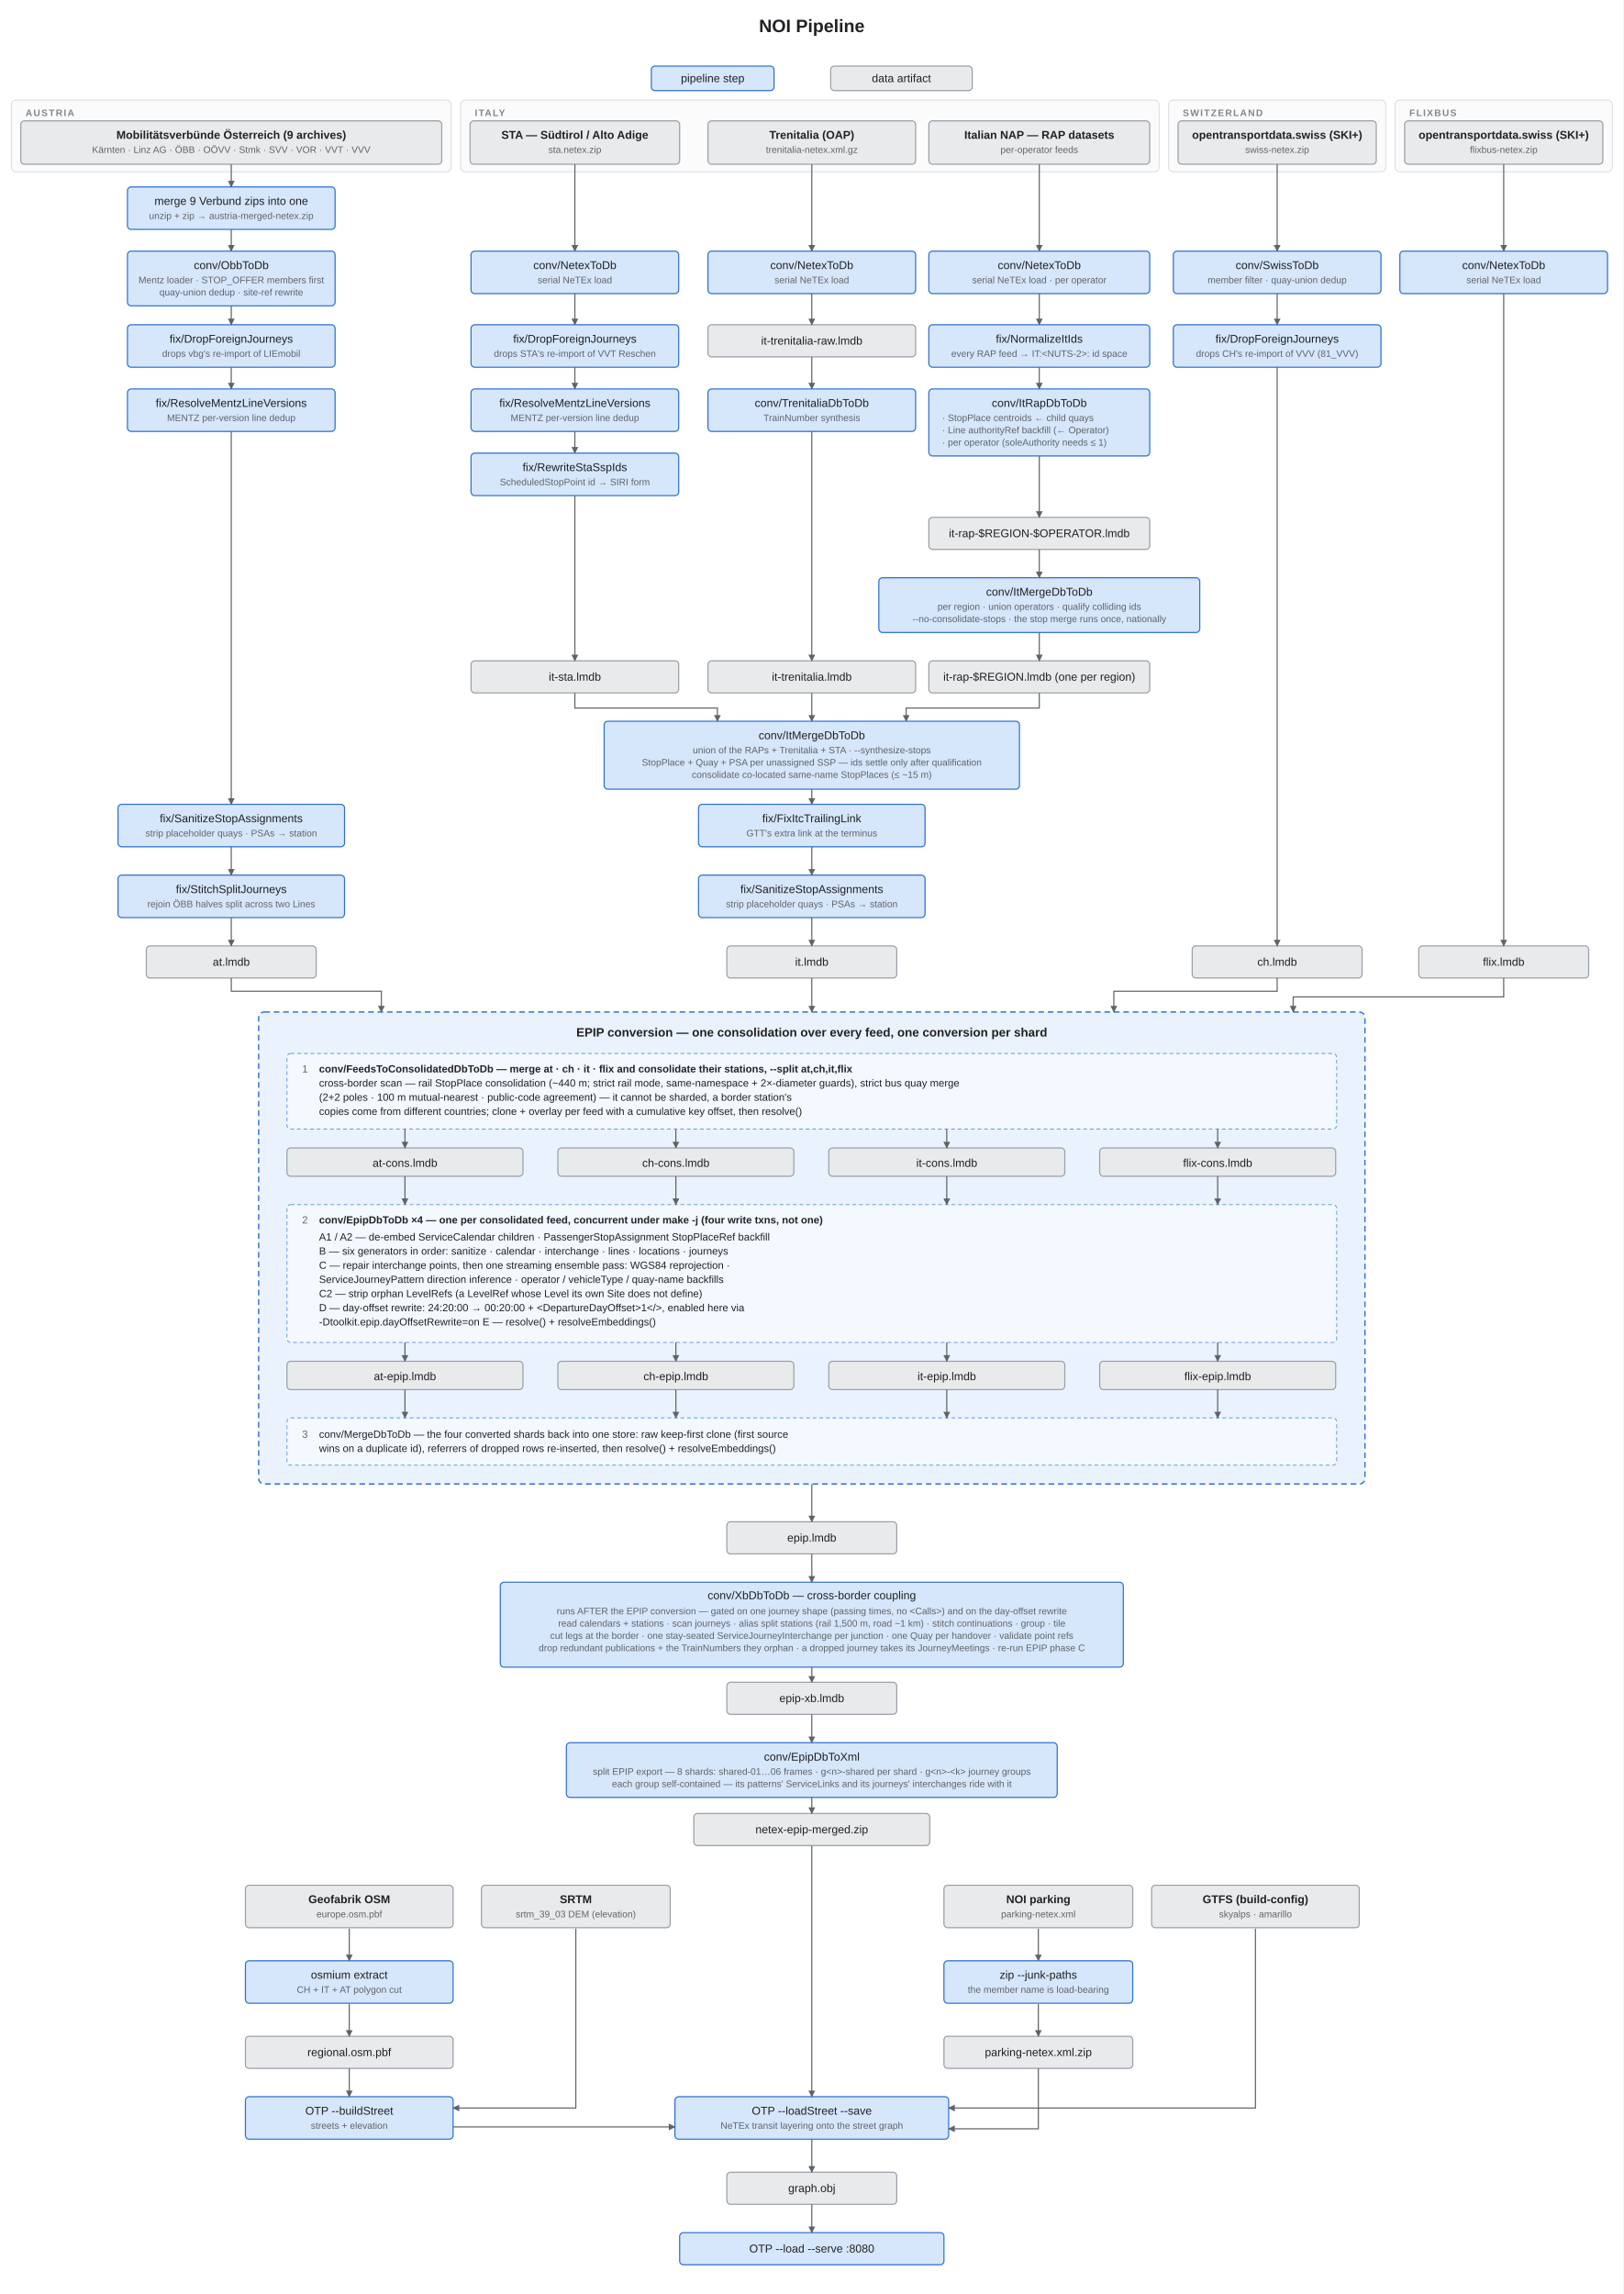
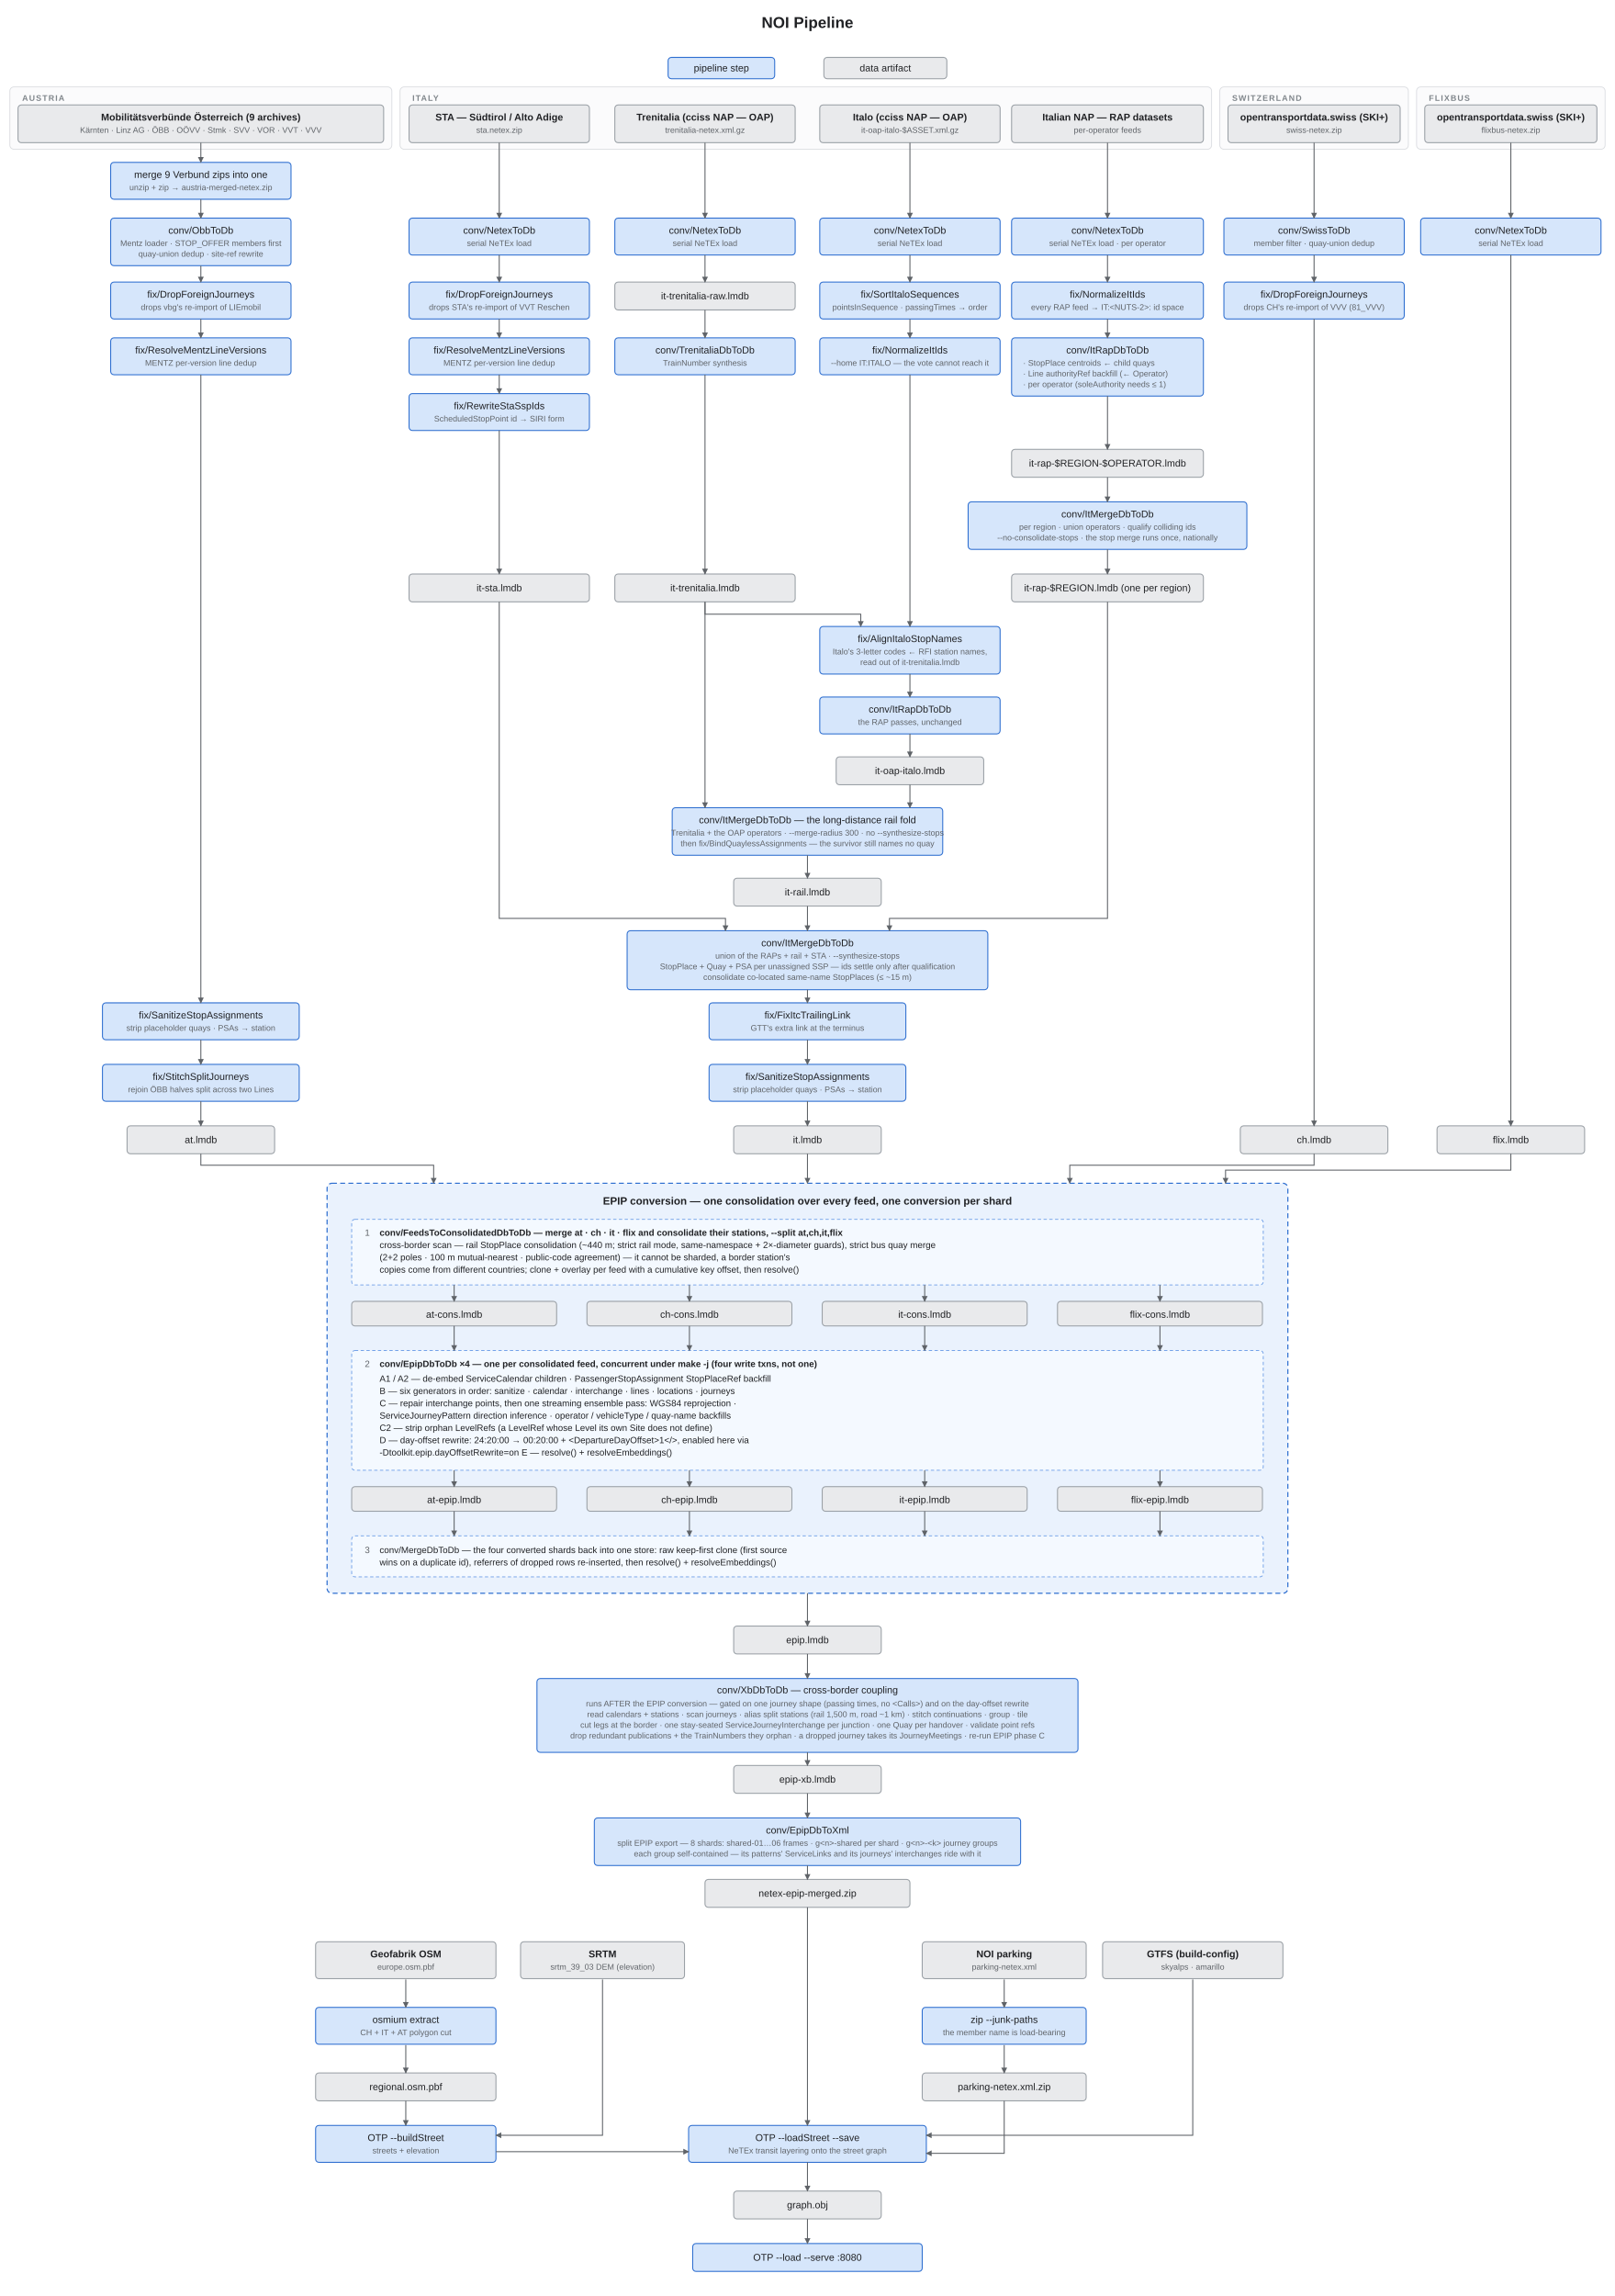
- <svg xmlns="http://www.w3.org/2000/svg" viewBox="0 0 1720 2430" role="img" aria-label="NOI Pipeline">
+ <svg xmlns="http://www.w3.org/2000/svg" viewBox="0 0 1970 2800" role="img" aria-label="NOI Pipeline">
  <defs>
    <marker id="a" viewBox="0 0 10 10" refX="9" refY="5" markerWidth="6" markerHeight="6" orient="auto-start-reverse">
      <path d="M 0 0 L 10 5 L 0 10 z" fill="#5f6368" />
    </marker>
  </defs>
  <style>
    text { font-family: "Liberation Sans", "Helvetica Neue", Helvetica, Arial, sans-serif;
           fill: #202124; }
    .title    { font-size: 19px; font-weight: 700; text-anchor: middle; }
    .grouplbl { font-size: 10px; font-weight: 700; fill: #80868b; letter-spacing: 1.2px; }
    .lbl      { font-size: 12px; text-anchor: middle; }
    .sub      { font-size: 10px; fill: #5f6368; text-anchor: middle; }
    .step     { fill: #d6e6fb; stroke: #2f6fd0; stroke-width: 1.2; }
    .artifact { fill: #e9eaec; stroke: #9aa0a6; stroke-width: 1.2; }
    .group    { fill: #fbfbfc; stroke: #dadce0; stroke-width: 1; }
    .fused    { fill: #eaf2fd; stroke: #2f6fd0; stroke-width: 1.4; stroke-dasharray: 6 4; }
    .fusedlbl { font-size: 13px; font-weight: 700; text-anchor: middle; }
    .fstep    { fill: #f4f9ff; stroke: #6c9de6; stroke-width: 1; stroke-dasharray: 4 3; }
    .fsteptxt { font-size: 11px; }
    .num      { font-size: 11px; fill: #5f6368; }
    .edge     { fill: none; stroke: #5f6368; stroke-width: 1.2; marker-end: url(#a); }
    a         { cursor: pointer; }
    a text    { text-decoration: none; }
    a:hover rect { stroke-width: 2.4; }
  </style>
-   <rect width="1720" height="2430" fill="#ffffff" />
-   <text class="title" x="860" y="34">NOI Pipeline</text>
-   <rect class="step" x="690" y="70" width="130" height="26" rx="4" />
-   <text class="lbl" x="755" y="87">pipeline step</text>
-   <rect class="artifact" x="880" y="70" width="150" height="26" rx="4" />
-   <text class="lbl" x="955" y="87">data artifact</text>
+   <rect width="1970" height="2800" fill="#ffffff" />
+   <text class="title" x="985" y="34">NOI Pipeline</text>
+   <rect class="step" x="815" y="70" width="130" height="26" rx="4" />
+   <text class="lbl" x="880" y="87">pipeline step</text>
+   <rect class="artifact" x="1005" y="70" width="150" height="26" rx="4" />
+   <text class="lbl" x="1080" y="87">data artifact</text>
  <rect class="group" x="12" y="106" width="466" height="76" rx="5" />
  <text class="grouplbl" x="27" y="123">AUSTRIA</text>
-   <rect class="group" x="488" y="106" width="740" height="76" rx="5" />
+   <rect class="group" x="488" y="106" width="990" height="76" rx="5" />
  <text class="grouplbl" x="503" y="123">ITALY</text>
-   <rect class="group" x="1238" y="106" width="230" height="76" rx="5" />
-   <text class="grouplbl" x="1253" y="123">SWITZERLAND</text>
-   <rect class="group" x="1478" y="106" width="230" height="76" rx="5" />
-   <text class="grouplbl" x="1493" y="123">FLIXBUS</text>
+   <rect class="group" x="1488" y="106" width="230" height="76" rx="5" />
+   <text class="grouplbl" x="1503" y="123">SWITZERLAND</text>
+   <rect class="group" x="1728" y="106" width="230" height="76" rx="5" />
+   <text class="grouplbl" x="1743" y="123">FLIXBUS</text>
  <rect class="artifact" x="22" y="128" width="446" height="46" rx="4" />
  <text class="lbl" x="245" y="147" font-weight="600">Mobilitätsverbünde Österreich (9 archives)</text>
  <text class="sub" x="245" y="162">Kärnten · Linz AG · ÖBB · OÖVV · Stmk · SVV · VOR · VVT · VVV</text>
-   <rect class="artifact" x="498" y="128" width="222" height="46" rx="4" />
+   <rect class="artifact" x="499" y="128" width="220" height="46" rx="4" />
  <text class="lbl" x="609" y="147" font-weight="600">STA — Südtirol / Alto Adige</text>
  <text class="sub" x="609" y="162">sta.netex.zip</text>
  <rect class="artifact" x="750" y="128" width="220" height="46" rx="4" />
-   <text class="lbl" x="860" y="147" font-weight="600">Trenitalia (OAP)</text>
+   <text class="lbl" x="860" y="147" font-weight="600">Trenitalia (cciss NAP — OAP)</text>
  <text class="sub" x="860" y="162">trenitalia-netex.xml.gz</text>
-   <rect class="artifact" x="984" y="128" width="234" height="46" rx="4" />
-   <text class="lbl" x="1101" y="147" font-weight="600">Italian NAP — RAP datasets</text>
-   <text class="sub" x="1101" y="162">per-operator feeds</text>
-   <rect class="artifact" x="1248" y="128" width="210" height="46" rx="4" />
-   <text class="lbl" x="1353" y="147" font-weight="600">opentransportdata.swiss (SKI+)</text>
-   <text class="sub" x="1353" y="162">swiss-netex.zip</text>
-   <rect class="artifact" x="1488" y="128" width="210" height="46" rx="4" />
-   <text class="lbl" x="1593" y="147" font-weight="600">opentransportdata.swiss (SKI+)</text>
-   <text class="sub" x="1593" y="162">flixbus-netex.zip</text>
+   <rect class="artifact" x="1000" y="128" width="220" height="46" rx="4" />
+   <text class="lbl" x="1110" y="147" font-weight="600">Italo (cciss NAP — OAP)</text>
+   <text class="sub" x="1110" y="162">it-oap-italo-$ASSET.xml.gz</text>
+   <rect class="artifact" x="1234" y="128" width="234" height="46" rx="4" />
+   <text class="lbl" x="1351" y="147" font-weight="600">Italian NAP — RAP datasets</text>
+   <text class="sub" x="1351" y="162">per-operator feeds</text>
+   <rect class="artifact" x="1498" y="128" width="210" height="46" rx="4" />
+   <text class="lbl" x="1603" y="147" font-weight="600">opentransportdata.swiss (SKI+)</text>
+   <text class="sub" x="1603" y="162">swiss-netex.zip</text>
+   <rect class="artifact" x="1738" y="128" width="210" height="46" rx="4" />
+   <text class="lbl" x="1843" y="147" font-weight="600">opentransportdata.swiss (SKI+)</text>
+   <text class="sub" x="1843" y="162">flixbus-netex.zip</text>
  <rect class="step" x="135" y="198" width="220" height="45" rx="4" />
  <text class="lbl" x="245" y="217">merge 9 Verbund zips into one</text>
  <text class="sub" x="245" y="232">unzip + zip → austria-merged-netex.zip</text>
  <a href="../scripts/conv/ObbToDb.java">
    <rect class="step" x="135" y="266" width="220" height="58" rx="4" />
    <text class="lbl" x="245" y="285">conv/ObbToDb</text>
    <text class="sub" x="245" y="300">Mentz loader · STOP_OFFER members first</text>
    <text class="sub" x="245" y="313">quay-union dedup · site-ref rewrite</text>
  </a>
  <a href="../scripts/conv/NetexToDb.java">
    <rect class="step" x="499" y="266" width="220" height="45" rx="4" />
    <text class="lbl" x="609" y="285">conv/NetexToDb</text>
    <text class="sub" x="609" y="300">serial NeTEx load</text>
  </a>
  <a href="../scripts/conv/NetexToDb.java">
    <rect class="step" x="750" y="266" width="220" height="45" rx="4" />
    <text class="lbl" x="860" y="285">conv/NetexToDb</text>
    <text class="sub" x="860" y="300">serial NeTEx load</text>
  </a>
  <a href="../scripts/conv/NetexToDb.java">
-     <rect class="step" x="984" y="266" width="234" height="45" rx="4" />
-     <text class="lbl" x="1101" y="285">conv/NetexToDb</text>
-     <text class="sub" x="1101" y="300">serial NeTEx load · per operator</text>
+     <rect class="step" x="1000" y="266" width="220" height="45" rx="4" />
+     <text class="lbl" x="1110" y="285">conv/NetexToDb</text>
+     <text class="sub" x="1110" y="300">serial NeTEx load</text>
+   </a>
+   <a href="../scripts/conv/NetexToDb.java">
+     <rect class="step" x="1234" y="266" width="234" height="45" rx="4" />
+     <text class="lbl" x="1351" y="285">conv/NetexToDb</text>
+     <text class="sub" x="1351" y="300">serial NeTEx load · per operator</text>
  </a>
  <a href="../scripts/conv/SwissToDb.java">
-     <rect class="step" x="1243" y="266" width="220" height="45" rx="4" />
-     <text class="lbl" x="1353" y="285">conv/SwissToDb</text>
-     <text class="sub" x="1353" y="300">member filter · quay-union dedup</text>
+     <rect class="step" x="1493" y="266" width="220" height="45" rx="4" />
+     <text class="lbl" x="1603" y="285">conv/SwissToDb</text>
+     <text class="sub" x="1603" y="300">member filter · quay-union dedup</text>
  </a>
  <a href="../scripts/conv/NetexToDb.java">
-     <rect class="step" x="1483" y="266" width="220" height="45" rx="4" />
-     <text class="lbl" x="1593" y="285">conv/NetexToDb</text>
-     <text class="sub" x="1593" y="300">serial NeTEx load</text>
+     <rect class="step" x="1733" y="266" width="220" height="45" rx="4" />
+     <text class="lbl" x="1843" y="285">conv/NetexToDb</text>
+     <text class="sub" x="1843" y="300">serial NeTEx load</text>
  </a>
  <a href="../scripts/fix/DropForeignJourneys.java">
    <rect class="step" x="135" y="344" width="220" height="45" rx="4" />
    <text class="lbl" x="245" y="363">fix/DropForeignJourneys</text>
    <text class="sub" x="245" y="378">drops vbg's re-import of LIEmobil</text>
  </a>
  <a href="../scripts/fix/DropForeignJourneys.java">
    <rect class="step" x="499" y="344" width="220" height="45" rx="4" />
    <text class="lbl" x="609" y="363">fix/DropForeignJourneys</text>
    <text class="sub" x="609" y="378">drops STA's re-import of VVT Reschen</text>
  </a>
  <rect class="artifact" x="750" y="344" width="220" height="34" rx="4" />
  <text class="lbl" x="860" y="365">it-trenitalia-raw.lmdb</text>
+   <a href="../scripts/fix/SortItaloSequences.java">
+     <rect class="step" x="1000" y="344" width="220" height="45" rx="4" />
+     <text class="lbl" x="1110" y="363">fix/SortItaloSequences</text>
+     <text class="sub" x="1110" y="378">pointsInSequence · passingTimes → order</text>
+   </a>
  <a href="../scripts/fix/NormalizeItIds.java">
-     <rect class="step" x="984" y="344" width="234" height="45" rx="4" />
-     <text class="lbl" x="1101" y="363">fix/NormalizeItIds</text>
-     <text class="sub" x="1101" y="378">every RAP feed → IT:&lt;NUTS-2&gt;: id space</text>
+     <rect class="step" x="1234" y="344" width="234" height="45" rx="4" />
+     <text class="lbl" x="1351" y="363">fix/NormalizeItIds</text>
+     <text class="sub" x="1351" y="378">every RAP feed → IT:&lt;NUTS-2&gt;: id space</text>
  </a>
  <a href="../scripts/fix/DropForeignJourneys.java">
-     <rect class="step" x="1243" y="344" width="220" height="45" rx="4" />
-     <text class="lbl" x="1353" y="363">fix/DropForeignJourneys</text>
-     <text class="sub" x="1353" y="378">drops CH's re-import of VVV (81_VVV)</text>
+     <rect class="step" x="1493" y="344" width="220" height="45" rx="4" />
+     <text class="lbl" x="1603" y="363">fix/DropForeignJourneys</text>
+     <text class="sub" x="1603" y="378">drops CH's re-import of VVV (81_VVV)</text>
  </a>
  <a href="../scripts/fix/ResolveMentzLineVersions.java">
    <rect class="step" x="135" y="412" width="220" height="45" rx="4" />
    <text class="lbl" x="245" y="431">fix/ResolveMentzLineVersions</text>
    <text class="sub" x="245" y="446">MENTZ per-version line dedup</text>
  </a>
  <a href="../scripts/fix/ResolveMentzLineVersions.java">
    <rect class="step" x="499" y="412" width="220" height="45" rx="4" />
    <text class="lbl" x="609" y="431">fix/ResolveMentzLineVersions</text>
    <text class="sub" x="609" y="446">MENTZ per-version line dedup</text>
  </a>
  <a href="../scripts/conv/TrenitaliaDbToDb.java">
    <rect class="step" x="750" y="412" width="220" height="45" rx="4" />
    <text class="lbl" x="860" y="431">conv/TrenitaliaDbToDb</text>
    <text class="sub" x="860" y="446">TrainNumber synthesis</text>
  </a>
+   <a href="../scripts/fix/NormalizeItIds.java">
+     <rect class="step" x="1000" y="412" width="220" height="45" rx="4" />
+     <text class="lbl" x="1110" y="431">fix/NormalizeItIds</text>
+     <text class="sub" x="1110" y="446">--home IT:ITALO — the vote cannot reach it</text>
+   </a>
  <a href="../scripts/conv/ItRapDbToDb.java">
-     <rect class="step" x="984" y="412" width="234" height="71" rx="4" />
-     <text class="lbl" x="1101" y="431">conv/ItRapDbToDb</text>
-     <text class="sub" x="998" y="446" style="text-anchor:start">· StopPlace centroids ← child quays</text>
-     <text class="sub" x="998" y="459" style="text-anchor:start">· Line authorityRef backfill (← Operator)</text>
-     <text class="sub" x="998" y="472" style="text-anchor:start">· per operator (soleAuthority needs ≤ 1)</text>
+     <rect class="step" x="1234" y="412" width="234" height="71" rx="4" />
+     <text class="lbl" x="1351" y="431">conv/ItRapDbToDb</text>
+     <text class="sub" x="1248" y="446" style="text-anchor:start">· StopPlace centroids ← child quays</text>
+     <text class="sub" x="1248" y="459" style="text-anchor:start">· Line authorityRef backfill (← Operator)</text>
+     <text class="sub" x="1248" y="472" style="text-anchor:start">· per operator (soleAuthority needs ≤ 1)</text>
  </a>
  <a href="../scripts/fix/RewriteStaSspIds.java">
    <rect class="step" x="499" y="480" width="220" height="45" rx="4" />
    <text class="lbl" x="609" y="499">fix/RewriteStaSspIds</text>
    <text class="sub" x="609" y="514">ScheduledStopPoint id → SIRI form</text>
  </a>
-   <rect class="artifact" x="984" y="548" width="234" height="34" rx="4" />
-   <text class="lbl" x="1101" y="569">it-rap-$REGION-$OPERATOR.lmdb</text>
+   <rect class="artifact" x="1234" y="548" width="234" height="34" rx="4" />
+   <text class="lbl" x="1351" y="569">it-rap-$REGION-$OPERATOR.lmdb</text>
  <a href="../scripts/conv/ItMergeDbToDb.java">
-     <rect class="step" x="931" y="612" width="340" height="58" rx="4" />
-     <text class="lbl" x="1101" y="631">conv/ItMergeDbToDb</text>
-     <text class="sub" x="1101" y="646">per region · union operators · qualify colliding ids</text>
-     <text class="sub" x="1101" y="659">--no-consolidate-stops · the stop merge runs once, nationally</text>
+     <rect class="step" x="1181" y="612" width="340" height="58" rx="4" />
+     <text class="lbl" x="1351" y="631">conv/ItMergeDbToDb</text>
+     <text class="sub" x="1351" y="646">per region · union operators · qualify colliding ids</text>
+     <text class="sub" x="1351" y="659">--no-consolidate-stops · the stop merge runs once, nationally</text>
  </a>
  <rect class="artifact" x="499" y="700" width="220" height="34" rx="4" />
  <text class="lbl" x="609" y="721">it-sta.lmdb</text>
  <rect class="artifact" x="750" y="700" width="220" height="34" rx="4" />
  <text class="lbl" x="860" y="721">it-trenitalia.lmdb</text>
-   <rect class="artifact" x="984" y="700" width="234" height="34" rx="4" />
-   <text class="lbl" x="1101" y="721">it-rap-$REGION.lmdb (one per region)</text>
+   <rect class="artifact" x="1234" y="700" width="234" height="34" rx="4" />
+   <text class="lbl" x="1351" y="721">it-rap-$REGION.lmdb (one per region)</text>
+   <a href="../scripts/fix/AlignItaloStopNames.java">
+     <rect class="step" x="1000" y="764" width="220" height="58" rx="4" />
+     <text class="lbl" x="1110" y="783">fix/AlignItaloStopNames</text>
+     <text class="sub" x="1110" y="798">Italo's 3-letter codes ← RFI station names,</text>
+     <text class="sub" x="1110" y="811">read out of it-trenitalia.lmdb</text>
+   </a>
+   <a href="../scripts/conv/ItRapDbToDb.java">
+     <rect class="step" x="1000" y="850" width="220" height="45" rx="4" />
+     <text class="lbl" x="1110" y="869">conv/ItRapDbToDb</text>
+     <text class="sub" x="1110" y="884">the RAP passes, unchanged</text>
+   </a>
+   <rect class="artifact" x="1020" y="923" width="180" height="34" rx="4" />
+   <text class="lbl" x="1110" y="944">it-oap-italo.lmdb</text>
  <a href="../scripts/conv/ItMergeDbToDb.java">
-     <rect class="step" x="640" y="764" width="440" height="72" rx="4" />
-     <text class="lbl" x="860" y="783">conv/ItMergeDbToDb</text>
-     <text class="sub" x="860" y="798">union of the RAPs + Trenitalia + STA · --synthesize-stops</text>
-     <text class="sub" x="860" y="811">StopPlace + Quay + PSA per unassigned SSP — ids settle only after qualification</text>
-     <text class="sub" x="860" y="824">consolidate co-located same-name StopPlaces (≤ ~15 m)</text>
+     <rect class="step" x="820" y="985" width="330" height="58" rx="4" />
+     <text class="lbl" x="985" y="1004">conv/ItMergeDbToDb — the long-distance rail fold</text>
+     <text class="sub" x="985" y="1019">Trenitalia + the OAP operators · --merge-radius 300 · no --synthesize-stops</text>
+     <text class="sub" x="985" y="1032">then fix/BindQuaylessAssignments — the survivor still names no quay</text>
+   </a>
+   <rect class="artifact" x="895" y="1071" width="180" height="34" rx="4" />
+   <text class="lbl" x="985" y="1092">it-rail.lmdb</text>
+   <a href="../scripts/conv/ItMergeDbToDb.java">
+     <rect class="step" x="765" y="1135" width="440" height="72" rx="4" />
+     <text class="lbl" x="985" y="1154">conv/ItMergeDbToDb</text>
+     <text class="sub" x="985" y="1169">union of the RAPs + rail + STA · --synthesize-stops</text>
+     <text class="sub" x="985" y="1182">StopPlace + Quay + PSA per unassigned SSP — ids settle only after qualification</text>
+     <text class="sub" x="985" y="1195">consolidate co-located same-name StopPlaces (≤ ~15 m)</text>
  </a>
  <a href="../scripts/fix/FixItcTrailingLink.java">
-     <rect class="step" x="740" y="852" width="240" height="45" rx="4" />
-     <text class="lbl" x="860" y="871">fix/FixItcTrailingLink</text>
-     <text class="sub" x="860" y="886">GTT's extra link at the terminus</text>
+     <rect class="step" x="865" y="1223" width="240" height="45" rx="4" />
+     <text class="lbl" x="985" y="1242">fix/FixItcTrailingLink</text>
+     <text class="sub" x="985" y="1257">GTT's extra link at the terminus</text>
  </a>
  <a href="../scripts/fix/SanitizeStopAssignments.java">
-     <rect class="step" x="125" y="852" width="240" height="45" rx="4" />
-     <text class="lbl" x="245" y="871">fix/SanitizeStopAssignments</text>
-     <text class="sub" x="245" y="886">strip placeholder quays · PSAs → station</text>
+     <rect class="step" x="125" y="1223" width="240" height="45" rx="4" />
+     <text class="lbl" x="245" y="1242">fix/SanitizeStopAssignments</text>
+     <text class="sub" x="245" y="1257">strip placeholder quays · PSAs → station</text>
  </a>
  <a href="../scripts/fix/StitchSplitJourneys.java">
-     <rect class="step" x="125" y="927" width="240" height="45" rx="4" />
-     <text class="lbl" x="245" y="946">fix/StitchSplitJourneys</text>
-     <text class="sub" x="245" y="961">rejoin ÖBB halves split across two Lines</text>
+     <rect class="step" x="125" y="1298" width="240" height="45" rx="4" />
+     <text class="lbl" x="245" y="1317">fix/StitchSplitJourneys</text>
+     <text class="sub" x="245" y="1332">rejoin ÖBB halves split across two Lines</text>
  </a>
  <a href="../scripts/fix/SanitizeStopAssignments.java">
-     <rect class="step" x="740" y="927" width="240" height="45" rx="4" />
-     <text class="lbl" x="860" y="946">fix/SanitizeStopAssignments</text>
-     <text class="sub" x="860" y="961">strip placeholder quays · PSAs → station</text>
-   </a>
-   <rect class="artifact" x="155" y="1002" width="180" height="34" rx="4" />
-   <text class="lbl" x="245" y="1023">at.lmdb</text>
-   <rect class="artifact" x="770" y="1002" width="180" height="34" rx="4" />
-   <text class="lbl" x="860" y="1023">it.lmdb</text>
-   <rect class="artifact" x="1263" y="1002" width="180" height="34" rx="4" />
-   <text class="lbl" x="1353" y="1023">ch.lmdb</text>
-   <rect class="artifact" x="1503" y="1002" width="180" height="34" rx="4" />
-   <text class="lbl" x="1593" y="1023">flix.lmdb</text>
-   <rect class="fused" x="274" y="1072" width="1172" height="500" rx="6" />
-   <text class="fusedlbl" x="860" y="1098">EPIP conversion — one consolidation over every feed, one conversion per shard</text>
+     <rect class="step" x="865" y="1298" width="240" height="45" rx="4" />
+     <text class="lbl" x="985" y="1317">fix/SanitizeStopAssignments</text>
+     <text class="sub" x="985" y="1332">strip placeholder quays · PSAs → station</text>
+   </a>
+   <rect class="artifact" x="155" y="1373" width="180" height="34" rx="4" />
+   <text class="lbl" x="245" y="1394">at.lmdb</text>
+   <rect class="artifact" x="895" y="1373" width="180" height="34" rx="4" />
+   <text class="lbl" x="985" y="1394">it.lmdb</text>
+   <rect class="artifact" x="1513" y="1373" width="180" height="34" rx="4" />
+   <text class="lbl" x="1603" y="1394">ch.lmdb</text>
+   <rect class="artifact" x="1753" y="1373" width="180" height="34" rx="4" />
+   <text class="lbl" x="1843" y="1394">flix.lmdb</text>
+   <rect class="fused" x="399" y="1443" width="1172" height="500" rx="6" />
+   <text class="fusedlbl" x="985" y="1469">EPIP conversion — one consolidation over every feed, one conversion per shard</text>
  <a href="../scripts/conv/FeedsToConsolidatedDbToDb.java">
-     <rect class="fstep" x="304" y="1116" width="1112" height="80" rx="4" />
-     <text class="num" x="320" y="1136">1</text>
-     <text class="fsteptxt" x="338" y="1136" font-weight="600">conv/FeedsToConsolidatedDbToDb — merge at · ch · it · flix and consolidate their stations, --split at,ch,it,flix</text>
-     <text class="fsteptxt" x="338" y="1151">cross-border scan — rail StopPlace consolidation (~440 m; strict rail mode, same-namespace + 2×-diameter guards), strict bus quay merge</text>
-     <text class="fsteptxt" x="338" y="1166">(2+2 poles · 100 m mutual-nearest · public-code agreement) — it cannot be sharded, a border station's</text>
-     <text class="fsteptxt" x="338" y="1181">copies come from different countries; clone + overlay per feed with a cumulative key offset, then resolve()</text>
-   </a>
-   <rect class="artifact" x="304" y="1216" width="250" height="30" rx="4" />
-   <text class="lbl" x="429" y="1236">at-cons.lmdb</text>
-   <rect class="artifact" x="591" y="1216" width="250" height="30" rx="4" />
-   <text class="lbl" x="716" y="1236">ch-cons.lmdb</text>
-   <rect class="artifact" x="878" y="1216" width="250" height="30" rx="4" />
-   <text class="lbl" x="1003" y="1236">it-cons.lmdb</text>
-   <rect class="artifact" x="1165" y="1216" width="250" height="30" rx="4" />
-   <text class="lbl" x="1290" y="1236">flix-cons.lmdb</text>
+     <rect class="fstep" x="429" y="1487" width="1112" height="80" rx="4" />
+     <text class="num" x="445" y="1507">1</text>
+     <text class="fsteptxt" x="463" y="1507" font-weight="600">conv/FeedsToConsolidatedDbToDb — merge at · ch · it · flix and consolidate their stations, --split at,ch,it,flix</text>
+     <text class="fsteptxt" x="463" y="1522">cross-border scan — rail StopPlace consolidation (~440 m; strict rail mode, same-namespace + 2×-diameter guards), strict bus quay merge</text>
+     <text class="fsteptxt" x="463" y="1537">(2+2 poles · 100 m mutual-nearest · public-code agreement) — it cannot be sharded, a border station's</text>
+     <text class="fsteptxt" x="463" y="1552">copies come from different countries; clone + overlay per feed with a cumulative key offset, then resolve()</text>
+   </a>
+   <rect class="artifact" x="429" y="1587" width="250" height="30" rx="4" />
+   <text class="lbl" x="554" y="1607">at-cons.lmdb</text>
+   <rect class="artifact" x="716" y="1587" width="250" height="30" rx="4" />
+   <text class="lbl" x="841" y="1607">ch-cons.lmdb</text>
+   <rect class="artifact" x="1003" y="1587" width="250" height="30" rx="4" />
+   <text class="lbl" x="1128" y="1607">it-cons.lmdb</text>
+   <rect class="artifact" x="1290" y="1587" width="250" height="30" rx="4" />
+   <text class="lbl" x="1415" y="1607">flix-cons.lmdb</text>
  <a href="../scripts/conv/EpipDbToDb.java">
-     <rect class="fstep" x="304" y="1276" width="1112" height="146" rx="4" />
-     <text class="num" x="320" y="1296">2</text>
-     <text class="fsteptxt" x="338" y="1296" font-weight="600">conv/EpipDbToDb ×4 — one per consolidated feed, concurrent under make -j (four write txns, not one)</text>
-     <text class="fsteptxt" x="338" y="1314">A1 / A2 — de-embed ServiceCalendar children · PassengerStopAssignment StopPlaceRef backfill</text>
-     <text class="fsteptxt" x="338" y="1329">B — six generators in order: sanitize · calendar · interchange · lines · locations · journeys</text>
-     <text class="fsteptxt" x="338" y="1344">C — repair interchange points, then one streaming ensemble pass: WGS84 reprojection ·</text>
-     <text class="fsteptxt" x="338" y="1359">      ServiceJourneyPattern direction inference · operator / vehicleType / quay-name backfills</text>
-     <text class="fsteptxt" x="338" y="1374">C2 — strip orphan LevelRefs (a LevelRef whose Level its own Site does not define)</text>
-     <text class="fsteptxt" x="338" y="1389">D — day-offset rewrite: 24:20:00 → 00:20:00 + &lt;DepartureDayOffset&gt;1&lt;/&gt;, enabled here via</text>
-     <text class="fsteptxt" x="338" y="1404">      -Dtoolkit.epip.dayOffsetRewrite=on          E — resolve() + resolveEmbeddings()</text>
-   </a>
-   <rect class="artifact" x="304" y="1442" width="250" height="30" rx="4" />
-   <text class="lbl" x="429" y="1462">at-epip.lmdb</text>
-   <rect class="artifact" x="591" y="1442" width="250" height="30" rx="4" />
-   <text class="lbl" x="716" y="1462">ch-epip.lmdb</text>
-   <rect class="artifact" x="878" y="1442" width="250" height="30" rx="4" />
-   <text class="lbl" x="1003" y="1462">it-epip.lmdb</text>
-   <rect class="artifact" x="1165" y="1442" width="250" height="30" rx="4" />
-   <text class="lbl" x="1290" y="1462">flix-epip.lmdb</text>
+     <rect class="fstep" x="429" y="1647" width="1112" height="146" rx="4" />
+     <text class="num" x="445" y="1667">2</text>
+     <text class="fsteptxt" x="463" y="1667" font-weight="600">conv/EpipDbToDb ×4 — one per consolidated feed, concurrent under make -j (four write txns, not one)</text>
+     <text class="fsteptxt" x="463" y="1685">A1 / A2 — de-embed ServiceCalendar children · PassengerStopAssignment StopPlaceRef backfill</text>
+     <text class="fsteptxt" x="463" y="1700">B — six generators in order: sanitize · calendar · interchange · lines · locations · journeys</text>
+     <text class="fsteptxt" x="463" y="1715">C — repair interchange points, then one streaming ensemble pass: WGS84 reprojection ·</text>
+     <text class="fsteptxt" x="463" y="1730">      ServiceJourneyPattern direction inference · operator / vehicleType / quay-name backfills</text>
+     <text class="fsteptxt" x="463" y="1745">C2 — strip orphan LevelRefs (a LevelRef whose Level its own Site does not define)</text>
+     <text class="fsteptxt" x="463" y="1760">D — day-offset rewrite: 24:20:00 → 00:20:00 + &lt;DepartureDayOffset&gt;1&lt;/&gt;, enabled here via</text>
+     <text class="fsteptxt" x="463" y="1775">      -Dtoolkit.epip.dayOffsetRewrite=on          E — resolve() + resolveEmbeddings()</text>
+   </a>
+   <rect class="artifact" x="429" y="1813" width="250" height="30" rx="4" />
+   <text class="lbl" x="554" y="1833">at-epip.lmdb</text>
+   <rect class="artifact" x="716" y="1813" width="250" height="30" rx="4" />
+   <text class="lbl" x="841" y="1833">ch-epip.lmdb</text>
+   <rect class="artifact" x="1003" y="1813" width="250" height="30" rx="4" />
+   <text class="lbl" x="1128" y="1833">it-epip.lmdb</text>
+   <rect class="artifact" x="1290" y="1813" width="250" height="30" rx="4" />
+   <text class="lbl" x="1415" y="1833">flix-epip.lmdb</text>
  <a href="../scripts/conv/MergeDbToDb.java">
-     <rect class="fstep" x="304" y="1502" width="1112" height="50" rx="4" />
-     <text class="num" x="320" y="1523">3</text>
-     <text class="fsteptxt" x="338" y="1523">conv/MergeDbToDb — the four converted shards back into one store: raw keep-first clone (first source</text>
-     <text class="fsteptxt" x="338" y="1538">wins on a duplicate id), referrers of dropped rows re-inserted, then resolve() + resolveEmbeddings()</text>
-   </a>
-   <rect class="artifact" x="770" y="1612" width="180" height="34" rx="4" />
-   <text class="lbl" x="860" y="1633">epip.lmdb</text>
+     <rect class="fstep" x="429" y="1873" width="1112" height="50" rx="4" />
+     <text class="num" x="445" y="1894">3</text>
+     <text class="fsteptxt" x="463" y="1894">conv/MergeDbToDb — the four converted shards back into one store: raw keep-first clone (first source</text>
+     <text class="fsteptxt" x="463" y="1909">wins on a duplicate id), referrers of dropped rows re-inserted, then resolve() + resolveEmbeddings()</text>
+   </a>
+   <rect class="artifact" x="895" y="1983" width="180" height="34" rx="4" />
+   <text class="lbl" x="985" y="2004">epip.lmdb</text>
  <a href="../scripts/conv/XbDbToDb.java">
-     <rect class="step" x="530" y="1676" width="660" height="90" rx="4" />
-     <text class="lbl" x="860" y="1694">conv/XbDbToDb — cross-border coupling</text>
-     <text class="sub" x="860" y="1710">runs AFTER the EPIP conversion — gated on one journey shape (passing times, no &lt;Calls&gt;) and on the day-offset rewrite</text>
-     <text class="sub" x="860" y="1723">read calendars + stations · scan journeys · alias split stations (rail 1,500 m, road ~1 km) · stitch continuations · group · tile</text>
-     <text class="sub" x="860" y="1736">cut legs at the border · one stay-seated ServiceJourneyInterchange per junction · one Quay per handover · validate point refs</text>
-     <text class="sub" x="860" y="1749">drop redundant publications + the TrainNumbers they orphan · a dropped journey takes its JourneyMeetings · re-run EPIP phase C</text>
-   </a>
-   <rect class="artifact" x="770" y="1782" width="180" height="34" rx="4" />
-   <text class="lbl" x="860" y="1803">epip-xb.lmdb</text>
+     <rect class="step" x="655" y="2047" width="660" height="90" rx="4" />
+     <text class="lbl" x="985" y="2065">conv/XbDbToDb — cross-border coupling</text>
+     <text class="sub" x="985" y="2081">runs AFTER the EPIP conversion — gated on one journey shape (passing times, no &lt;Calls&gt;) and on the day-offset rewrite</text>
+     <text class="sub" x="985" y="2094">read calendars + stations · scan journeys · alias split stations (rail 1,500 m, road ~1 km) · stitch continuations · group · tile</text>
+     <text class="sub" x="985" y="2107">cut legs at the border · one stay-seated ServiceJourneyInterchange per junction · one Quay per handover · validate point refs</text>
+     <text class="sub" x="985" y="2120">drop redundant publications + the TrainNumbers they orphan · a dropped journey takes its JourneyMeetings · re-run EPIP phase C</text>
+   </a>
+   <rect class="artifact" x="895" y="2153" width="180" height="34" rx="4" />
+   <text class="lbl" x="985" y="2174">epip-xb.lmdb</text>
  <a href="../scripts/conv/EpipDbToXml.java">
-     <rect class="step" x="600" y="1846" width="520" height="58" rx="4" />
-     <text class="lbl" x="860" y="1865">conv/EpipDbToXml</text>
-     <text class="sub" x="860" y="1880">split EPIP export — 8 shards: shared-01…06 frames · g&lt;n&gt;-shared per shard · g&lt;n&gt;-&lt;k&gt; journey groups</text>
-     <text class="sub" x="860" y="1893">each group self-contained — its patterns' ServiceLinks and its journeys' interchanges ride with it</text>
-   </a>
-   <rect class="artifact" x="735" y="1921" width="250" height="34" rx="4" />
-   <text class="lbl" x="860" y="1942">netex-epip-merged.zip</text>
-   <rect class="artifact" x="260" y="1997" width="220" height="45" rx="4" />
-   <text class="lbl" x="370" y="2016" font-weight="600">Geofabrik OSM</text>
-   <text class="sub" x="370" y="2031">europe.osm.pbf</text>
-   <rect class="artifact" x="510" y="1997" width="200" height="45" rx="4" />
-   <text class="lbl" x="610" y="2016" font-weight="600">SRTM</text>
-   <text class="sub" x="610" y="2031">srtm_39_03 DEM (elevation)</text>
-   <rect class="artifact" x="1000" y="1997" width="200" height="45" rx="4" />
-   <text class="lbl" x="1100" y="2016" font-weight="600">NOI parking</text>
-   <text class="sub" x="1100" y="2031">parking-netex.xml</text>
-   <rect class="artifact" x="1220" y="1997" width="220" height="45" rx="4" />
-   <text class="lbl" x="1330" y="2016" font-weight="600">GTFS (build-config)</text>
-   <text class="sub" x="1330" y="2031">skyalps · amarillo</text>
-   <rect class="step" x="260" y="2077" width="220" height="45" rx="4" />
-   <text class="lbl" x="370" y="2096">osmium extract</text>
-   <text class="sub" x="370" y="2111">CH + IT + AT polygon cut</text>
-   <rect class="step" x="1000" y="2077" width="200" height="45" rx="4" />
-   <text class="lbl" x="1100" y="2096">zip --junk-paths</text>
-   <text class="sub" x="1100" y="2111">the member name is load-bearing</text>
-   <rect class="artifact" x="260" y="2157" width="220" height="34" rx="4" />
-   <text class="lbl" x="370" y="2178">regional.osm.pbf</text>
-   <rect class="artifact" x="1000" y="2157" width="200" height="34" rx="4" />
-   <text class="lbl" x="1100" y="2178">parking-netex.xml.zip</text>
-   <rect class="step" x="260" y="2221" width="220" height="45" rx="4" />
-   <text class="lbl" x="370" y="2240">OTP --buildStreet</text>
-   <text class="sub" x="370" y="2255">streets + elevation</text>
-   <rect class="step" x="715" y="2221" width="290" height="45" rx="4" />
-   <text class="lbl" x="860" y="2240">OTP --loadStreet --save</text>
-   <text class="sub" x="860" y="2255">NeTEx transit layering onto the street graph</text>
-   <rect class="artifact" x="770" y="2301" width="180" height="34" rx="4" />
-   <text class="lbl" x="860" y="2322">graph.obj</text>
-   <rect class="step" x="720" y="2365" width="280" height="34" rx="4" />
-   <text class="lbl" x="860" y="2386">OTP --load --serve :8080</text>
+     <rect class="step" x="725" y="2217" width="520" height="58" rx="4" />
+     <text class="lbl" x="985" y="2236">conv/EpipDbToXml</text>
+     <text class="sub" x="985" y="2251">split EPIP export — 8 shards: shared-01…06 frames · g&lt;n&gt;-shared per shard · g&lt;n&gt;-&lt;k&gt; journey groups</text>
+     <text class="sub" x="985" y="2264">each group self-contained — its patterns' ServiceLinks and its journeys' interchanges ride with it</text>
+   </a>
+   <rect class="artifact" x="860" y="2292" width="250" height="34" rx="4" />
+   <text class="lbl" x="985" y="2313">netex-epip-merged.zip</text>
+   <rect class="artifact" x="385" y="2368" width="220" height="45" rx="4" />
+   <text class="lbl" x="495" y="2387" font-weight="600">Geofabrik OSM</text>
+   <text class="sub" x="495" y="2402">europe.osm.pbf</text>
+   <rect class="artifact" x="635" y="2368" width="200" height="45" rx="4" />
+   <text class="lbl" x="735" y="2387" font-weight="600">SRTM</text>
+   <text class="sub" x="735" y="2402">srtm_39_03 DEM (elevation)</text>
+   <rect class="artifact" x="1125" y="2368" width="200" height="45" rx="4" />
+   <text class="lbl" x="1225" y="2387" font-weight="600">NOI parking</text>
+   <text class="sub" x="1225" y="2402">parking-netex.xml</text>
+   <rect class="artifact" x="1345" y="2368" width="220" height="45" rx="4" />
+   <text class="lbl" x="1455" y="2387" font-weight="600">GTFS (build-config)</text>
+   <text class="sub" x="1455" y="2402">skyalps · amarillo</text>
+   <rect class="step" x="385" y="2448" width="220" height="45" rx="4" />
+   <text class="lbl" x="495" y="2467">osmium extract</text>
+   <text class="sub" x="495" y="2482">CH + IT + AT polygon cut</text>
+   <rect class="step" x="1125" y="2448" width="200" height="45" rx="4" />
+   <text class="lbl" x="1225" y="2467">zip --junk-paths</text>
+   <text class="sub" x="1225" y="2482">the member name is load-bearing</text>
+   <rect class="artifact" x="385" y="2528" width="220" height="34" rx="4" />
+   <text class="lbl" x="495" y="2549">regional.osm.pbf</text>
+   <rect class="artifact" x="1125" y="2528" width="200" height="34" rx="4" />
+   <text class="lbl" x="1225" y="2549">parking-netex.xml.zip</text>
+   <rect class="step" x="385" y="2592" width="220" height="45" rx="4" />
+   <text class="lbl" x="495" y="2611">OTP --buildStreet</text>
+   <text class="sub" x="495" y="2626">streets + elevation</text>
+   <rect class="step" x="840" y="2592" width="290" height="45" rx="4" />
+   <text class="lbl" x="985" y="2611">OTP --loadStreet --save</text>
+   <text class="sub" x="985" y="2626">NeTEx transit layering onto the street graph</text>
+   <rect class="artifact" x="895" y="2672" width="180" height="34" rx="4" />
+   <text class="lbl" x="985" y="2693">graph.obj</text>
+   <rect class="step" x="845" y="2736" width="280" height="34" rx="4" />
+   <text class="lbl" x="985" y="2757">OTP --load --serve :8080</text>
  <path class="edge" d="M 245 174 L 245 198" />
  <path class="edge" d="M 245 243 L 245 266" />
  <path class="edge" d="M 245 324 L 245 344" />
  <path class="edge" d="M 245 389 L 245 412" />
-   <path class="edge" d="M 245 457 L 245 852" />
-   <path class="edge" d="M 245 897 L 245 927" />
-   <path class="edge" d="M 245 972 L 245 1002" />
+   <path class="edge" d="M 245 457 L 245 1223" />
+   <path class="edge" d="M 245 1268 L 245 1298" />
+   <path class="edge" d="M 245 1343 L 245 1373" />
  <path class="edge" d="M 609 174 L 609 266" />
  <path class="edge" d="M 609 311 L 609 344" />
  <path class="edge" d="M 609 389 L 609 412" />
  <path class="edge" d="M 609 457 L 609 480" />
  <path class="edge" d="M 609 525 L 609 700" />
  <path class="edge" d="M 860 174 L 860 266" />
  <path class="edge" d="M 860 311 L 860 344" />
  <path class="edge" d="M 860 378 L 860 412" />
  <path class="edge" d="M 860 457 L 860 700" />
-   <path class="edge" d="M 1101 174 L 1101 266" />
-   <path class="edge" d="M 1101 311 L 1101 344" />
-   <path class="edge" d="M 1101 389 L 1101 412" />
-   <path class="edge" d="M 1101 483 L 1101 548" />
-   <path class="edge" d="M 1101 582 L 1101 612" />
-   <path class="edge" d="M 1101 670 L 1101 700" />
-   <path class="edge" d="M 1353 174 L 1353 266" />
-   <path class="edge" d="M 1353 311 L 1353 344" />
-   <path class="edge" d="M 1353 389 L 1353 1002" />
-   <path class="edge" d="M 1593 174 L 1593 266" />
-   <path class="edge" d="M 1593 311 L 1593 1002" />
-   <path class="edge" d="M 609 734 L 609 750 L 760 750 L 760 764" />
-   <path class="edge" d="M 1101 734 L 1101 750 L 960 750 L 960 764" />
-   <path class="edge" d="M 860 734 L 860 764" />
-   <path class="edge" d="M 860 836 L 860 852" />
-   <path class="edge" d="M 860 897 L 860 927" />
-   <path class="edge" d="M 860 972 L 860 1002" />
-   <path class="edge" d="M 245 1036 L 245 1050 L 404 1050 L 404 1072" />
-   <path class="edge" d="M 1353 1036 L 1353 1050 L 1180 1050 L 1180 1072" />
-   <path class="edge" d="M 1593 1036 L 1593 1056 L 1370 1056 L 1370 1072" />
-   <path class="edge" d="M 860 1036 L 860 1072" />
-   <path class="edge" d="M 429 1196 L 429 1216" />
-   <path class="edge" d="M 716 1196 L 716 1216" />
-   <path class="edge" d="M 1003 1196 L 1003 1216" />
-   <path class="edge" d="M 1290 1196 L 1290 1216" />
-   <path class="edge" d="M 429 1246 L 429 1276" />
-   <path class="edge" d="M 716 1246 L 716 1276" />
-   <path class="edge" d="M 1003 1246 L 1003 1276" />
-   <path class="edge" d="M 1290 1246 L 1290 1276" />
-   <path class="edge" d="M 429 1422 L 429 1442" />
-   <path class="edge" d="M 716 1422 L 716 1442" />
-   <path class="edge" d="M 1003 1422 L 1003 1442" />
-   <path class="edge" d="M 1290 1422 L 1290 1442" />
-   <path class="edge" d="M 429 1472 L 429 1502" />
-   <path class="edge" d="M 716 1472 L 716 1502" />
-   <path class="edge" d="M 1003 1472 L 1003 1502" />
-   <path class="edge" d="M 1290 1472 L 1290 1502" />
-   <path class="edge" d="M 860 1572 L 860 1612" />
-   <path class="edge" d="M 860 1646 L 860 1676" />
-   <path class="edge" d="M 860 1766 L 860 1782" />
-   <path class="edge" d="M 860 1816 L 860 1846" />
-   <path class="edge" d="M 860 1904 L 860 1921" />
-   <path class="edge" d="M 370 2043 L 370 2077" />
-   <path class="edge" d="M 370 2123 L 370 2157" />
-   <path class="edge" d="M 370 2191 L 370 2221" />
-   <path class="edge" d="M 610 2043 L 610 2233 L 480 2233" />
-   <path class="edge" d="M 480 2253 L 715 2253" />
-   <path class="edge" d="M 860 1955 L 860 2221" />
-   <path class="edge" d="M 1100 2043 L 1100 2077" />
-   <path class="edge" d="M 1100 2123 L 1100 2157" />
-   <path class="edge" d="M 1100 2191 L 1100 2255 L 1005 2255" />
-   <path class="edge" d="M 1330 2043 L 1330 2233 L 1005 2233" />
-   <path class="edge" d="M 860 2266 L 860 2301" />
-   <path class="edge" d="M 860 2335 L 860 2365" />
+   <path class="edge" d="M 1110 174 L 1110 266" />
+   <path class="edge" d="M 1110 311 L 1110 344" />
+   <path class="edge" d="M 1110 389 L 1110 412" />
+   <path class="edge" d="M 1110 457 L 1110 764" />
+   <path class="edge" d="M 1110 822 L 1110 850" />
+   <path class="edge" d="M 1110 895 L 1110 923" />
+   <path class="edge" d="M 1351 174 L 1351 266" />
+   <path class="edge" d="M 1351 311 L 1351 344" />
+   <path class="edge" d="M 1351 389 L 1351 412" />
+   <path class="edge" d="M 1351 483 L 1351 548" />
+   <path class="edge" d="M 1351 582 L 1351 612" />
+   <path class="edge" d="M 1351 670 L 1351 700" />
+   <path class="edge" d="M 1603 174 L 1603 266" />
+   <path class="edge" d="M 1603 311 L 1603 344" />
+   <path class="edge" d="M 1603 389 L 1603 1373" />
+   <path class="edge" d="M 1843 174 L 1843 266" />
+   <path class="edge" d="M 1843 311 L 1843 1373" />
+   <path class="edge" d="M 860 734 L 860 749 L 1050 749 L 1050 764" />
+   <path class="edge" d="M 860 734 L 860 985" />
+   <path class="edge" d="M 1110 957 L 1110 985" />
+   <path class="edge" d="M 985 1043 L 985 1071" />
+   <path class="edge" d="M 985 1105 L 985 1135" />
+   <path class="edge" d="M 609 734 L 609 1120 L 885 1120 L 885 1135" />
+   <path class="edge" d="M 1351 734 L 1351 1120 L 1085 1120 L 1085 1135" />
+   <path class="edge" d="M 985 1207 L 985 1223" />
+   <path class="edge" d="M 985 1268 L 985 1298" />
+   <path class="edge" d="M 985 1343 L 985 1373" />
+   <path class="edge" d="M 245 1407 L 245 1421 L 529 1421 L 529 1443" />
+   <path class="edge" d="M 1603 1407 L 1603 1421 L 1305 1421 L 1305 1443" />
+   <path class="edge" d="M 1843 1407 L 1843 1427 L 1495 1427 L 1495 1443" />
+   <path class="edge" d="M 985 1407 L 985 1443" />
+   <path class="edge" d="M 554 1567 L 554 1587" />
+   <path class="edge" d="M 841 1567 L 841 1587" />
+   <path class="edge" d="M 1128 1567 L 1128 1587" />
+   <path class="edge" d="M 1415 1567 L 1415 1587" />
+   <path class="edge" d="M 554 1617 L 554 1647" />
+   <path class="edge" d="M 841 1617 L 841 1647" />
+   <path class="edge" d="M 1128 1617 L 1128 1647" />
+   <path class="edge" d="M 1415 1617 L 1415 1647" />
+   <path class="edge" d="M 554 1793 L 554 1813" />
+   <path class="edge" d="M 841 1793 L 841 1813" />
+   <path class="edge" d="M 1128 1793 L 1128 1813" />
+   <path class="edge" d="M 1415 1793 L 1415 1813" />
+   <path class="edge" d="M 554 1843 L 554 1873" />
+   <path class="edge" d="M 841 1843 L 841 1873" />
+   <path class="edge" d="M 1128 1843 L 1128 1873" />
+   <path class="edge" d="M 1415 1843 L 1415 1873" />
+   <path class="edge" d="M 985 1943 L 985 1983" />
+   <path class="edge" d="M 985 2017 L 985 2047" />
+   <path class="edge" d="M 985 2137 L 985 2153" />
+   <path class="edge" d="M 985 2187 L 985 2217" />
+   <path class="edge" d="M 985 2275 L 985 2292" />
+   <path class="edge" d="M 495 2414 L 495 2448" />
+   <path class="edge" d="M 495 2494 L 495 2528" />
+   <path class="edge" d="M 495 2562 L 495 2592" />
+   <path class="edge" d="M 735 2414 L 735 2604 L 605 2604" />
+   <path class="edge" d="M 605 2624 L 840 2624" />
+   <path class="edge" d="M 985 2326 L 985 2592" />
+   <path class="edge" d="M 1225 2414 L 1225 2448" />
+   <path class="edge" d="M 1225 2494 L 1225 2528" />
+   <path class="edge" d="M 1225 2562 L 1225 2626 L 1130 2626" />
+   <path class="edge" d="M 1455 2414 L 1455 2604 L 1130 2604" />
+   <path class="edge" d="M 985 2637 L 985 2672" />
+   <path class="edge" d="M 985 2706 L 985 2736" />
</svg>
